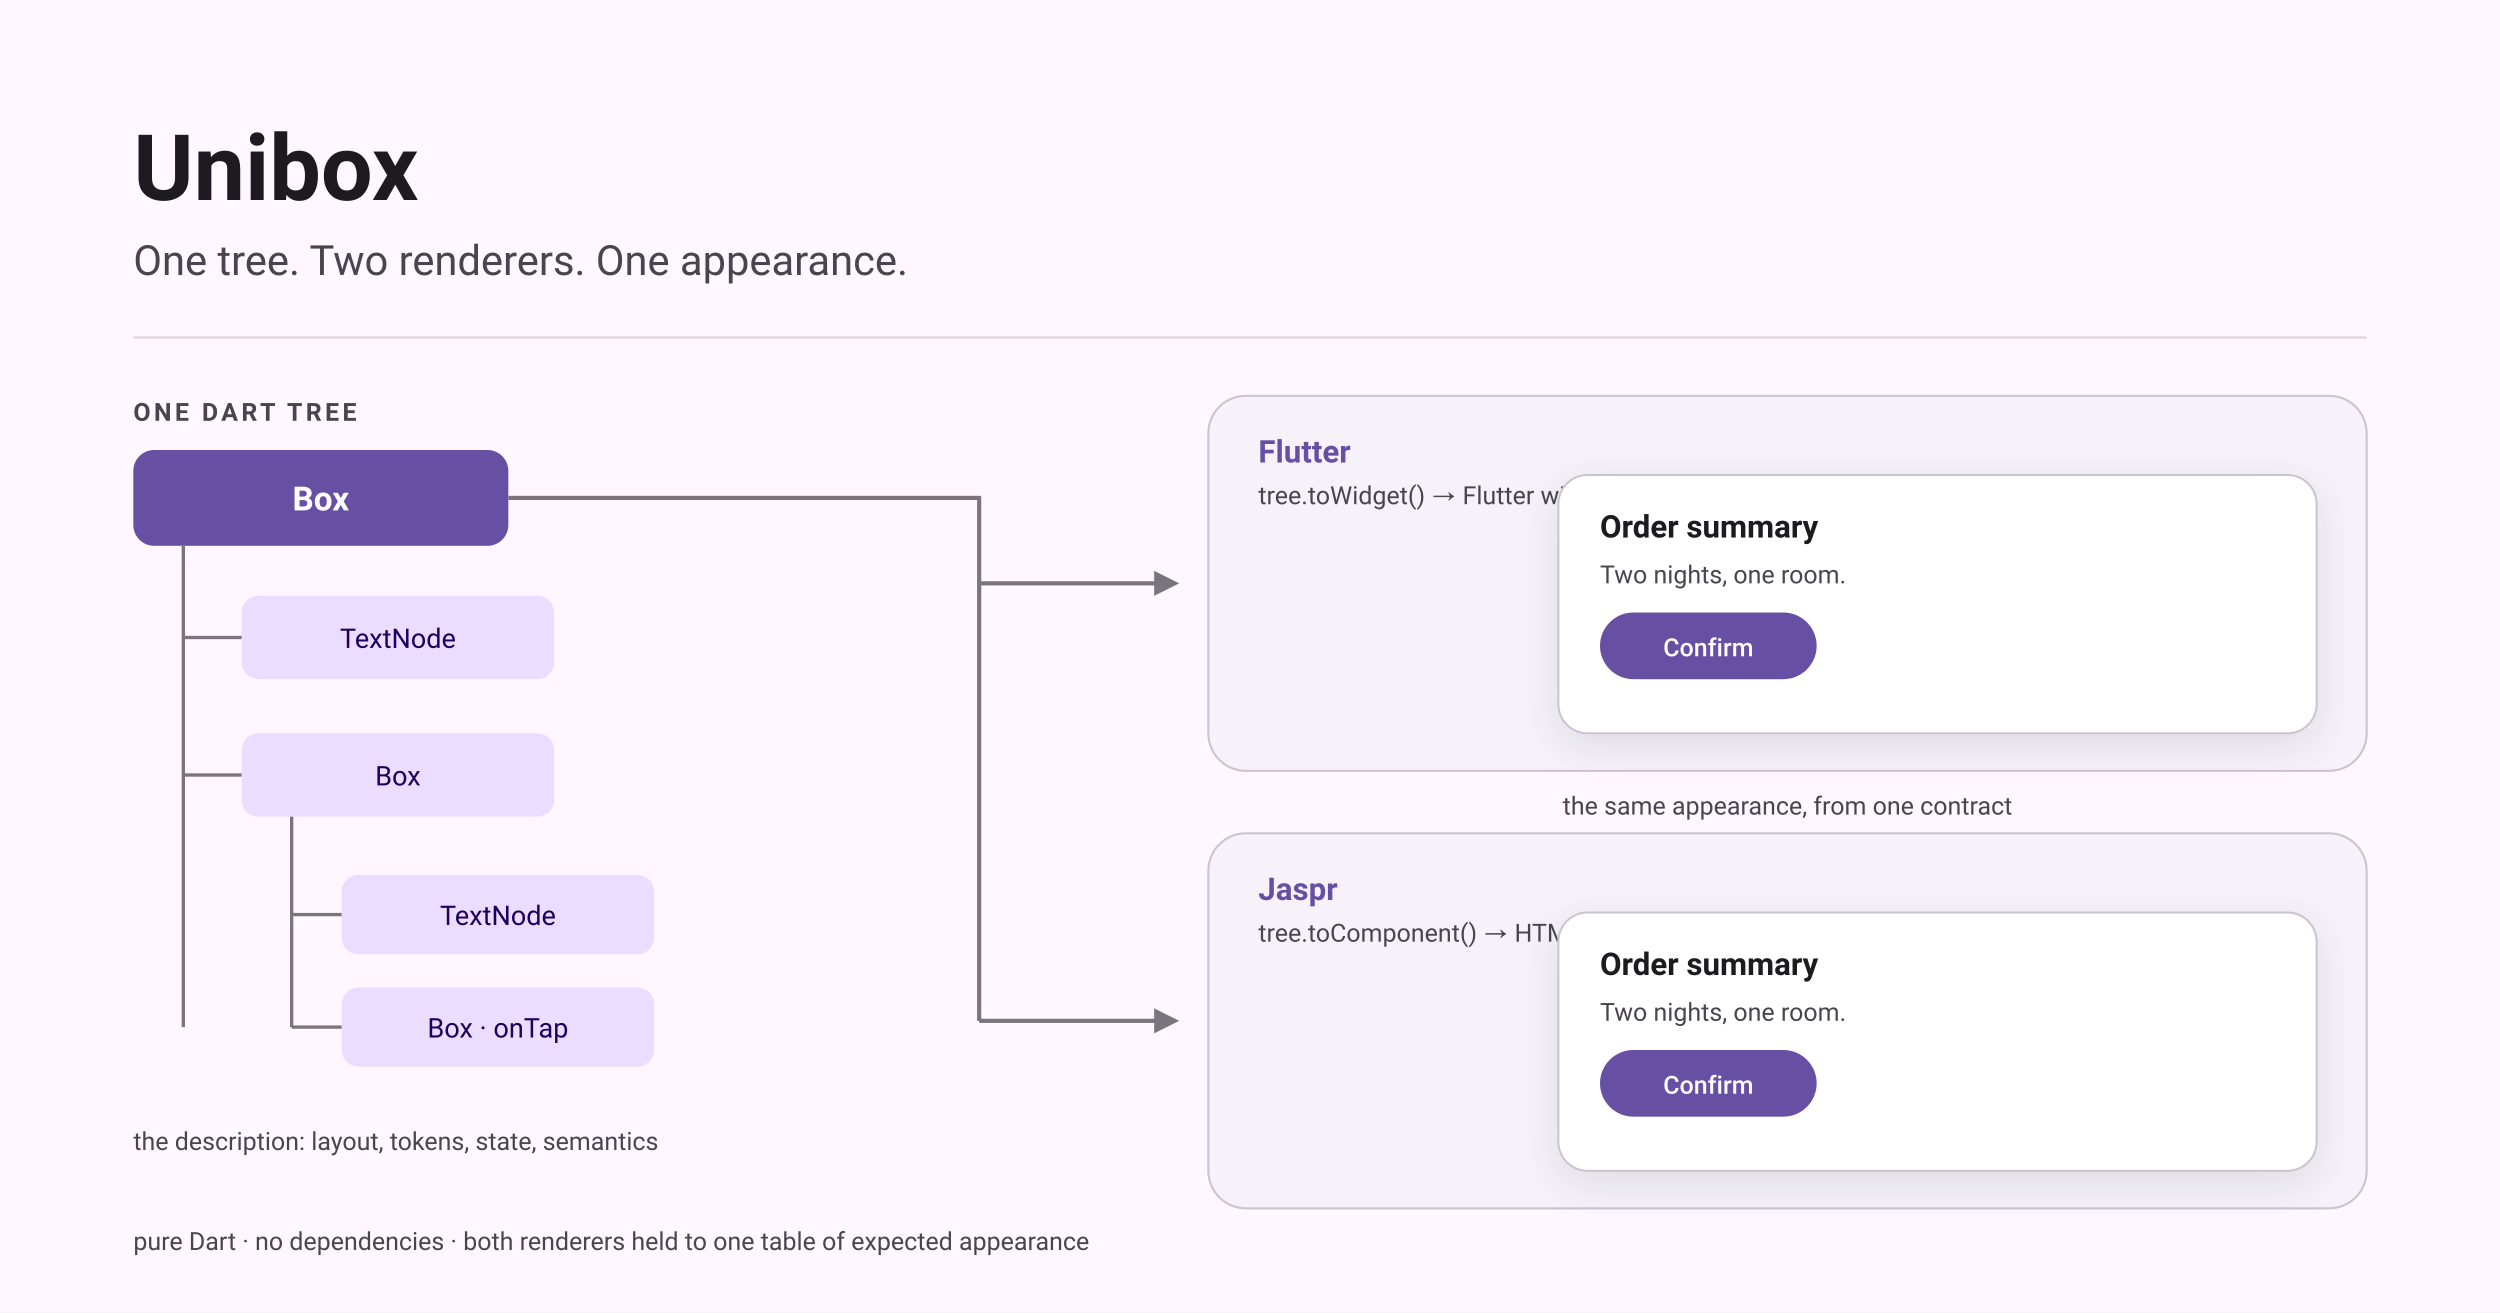
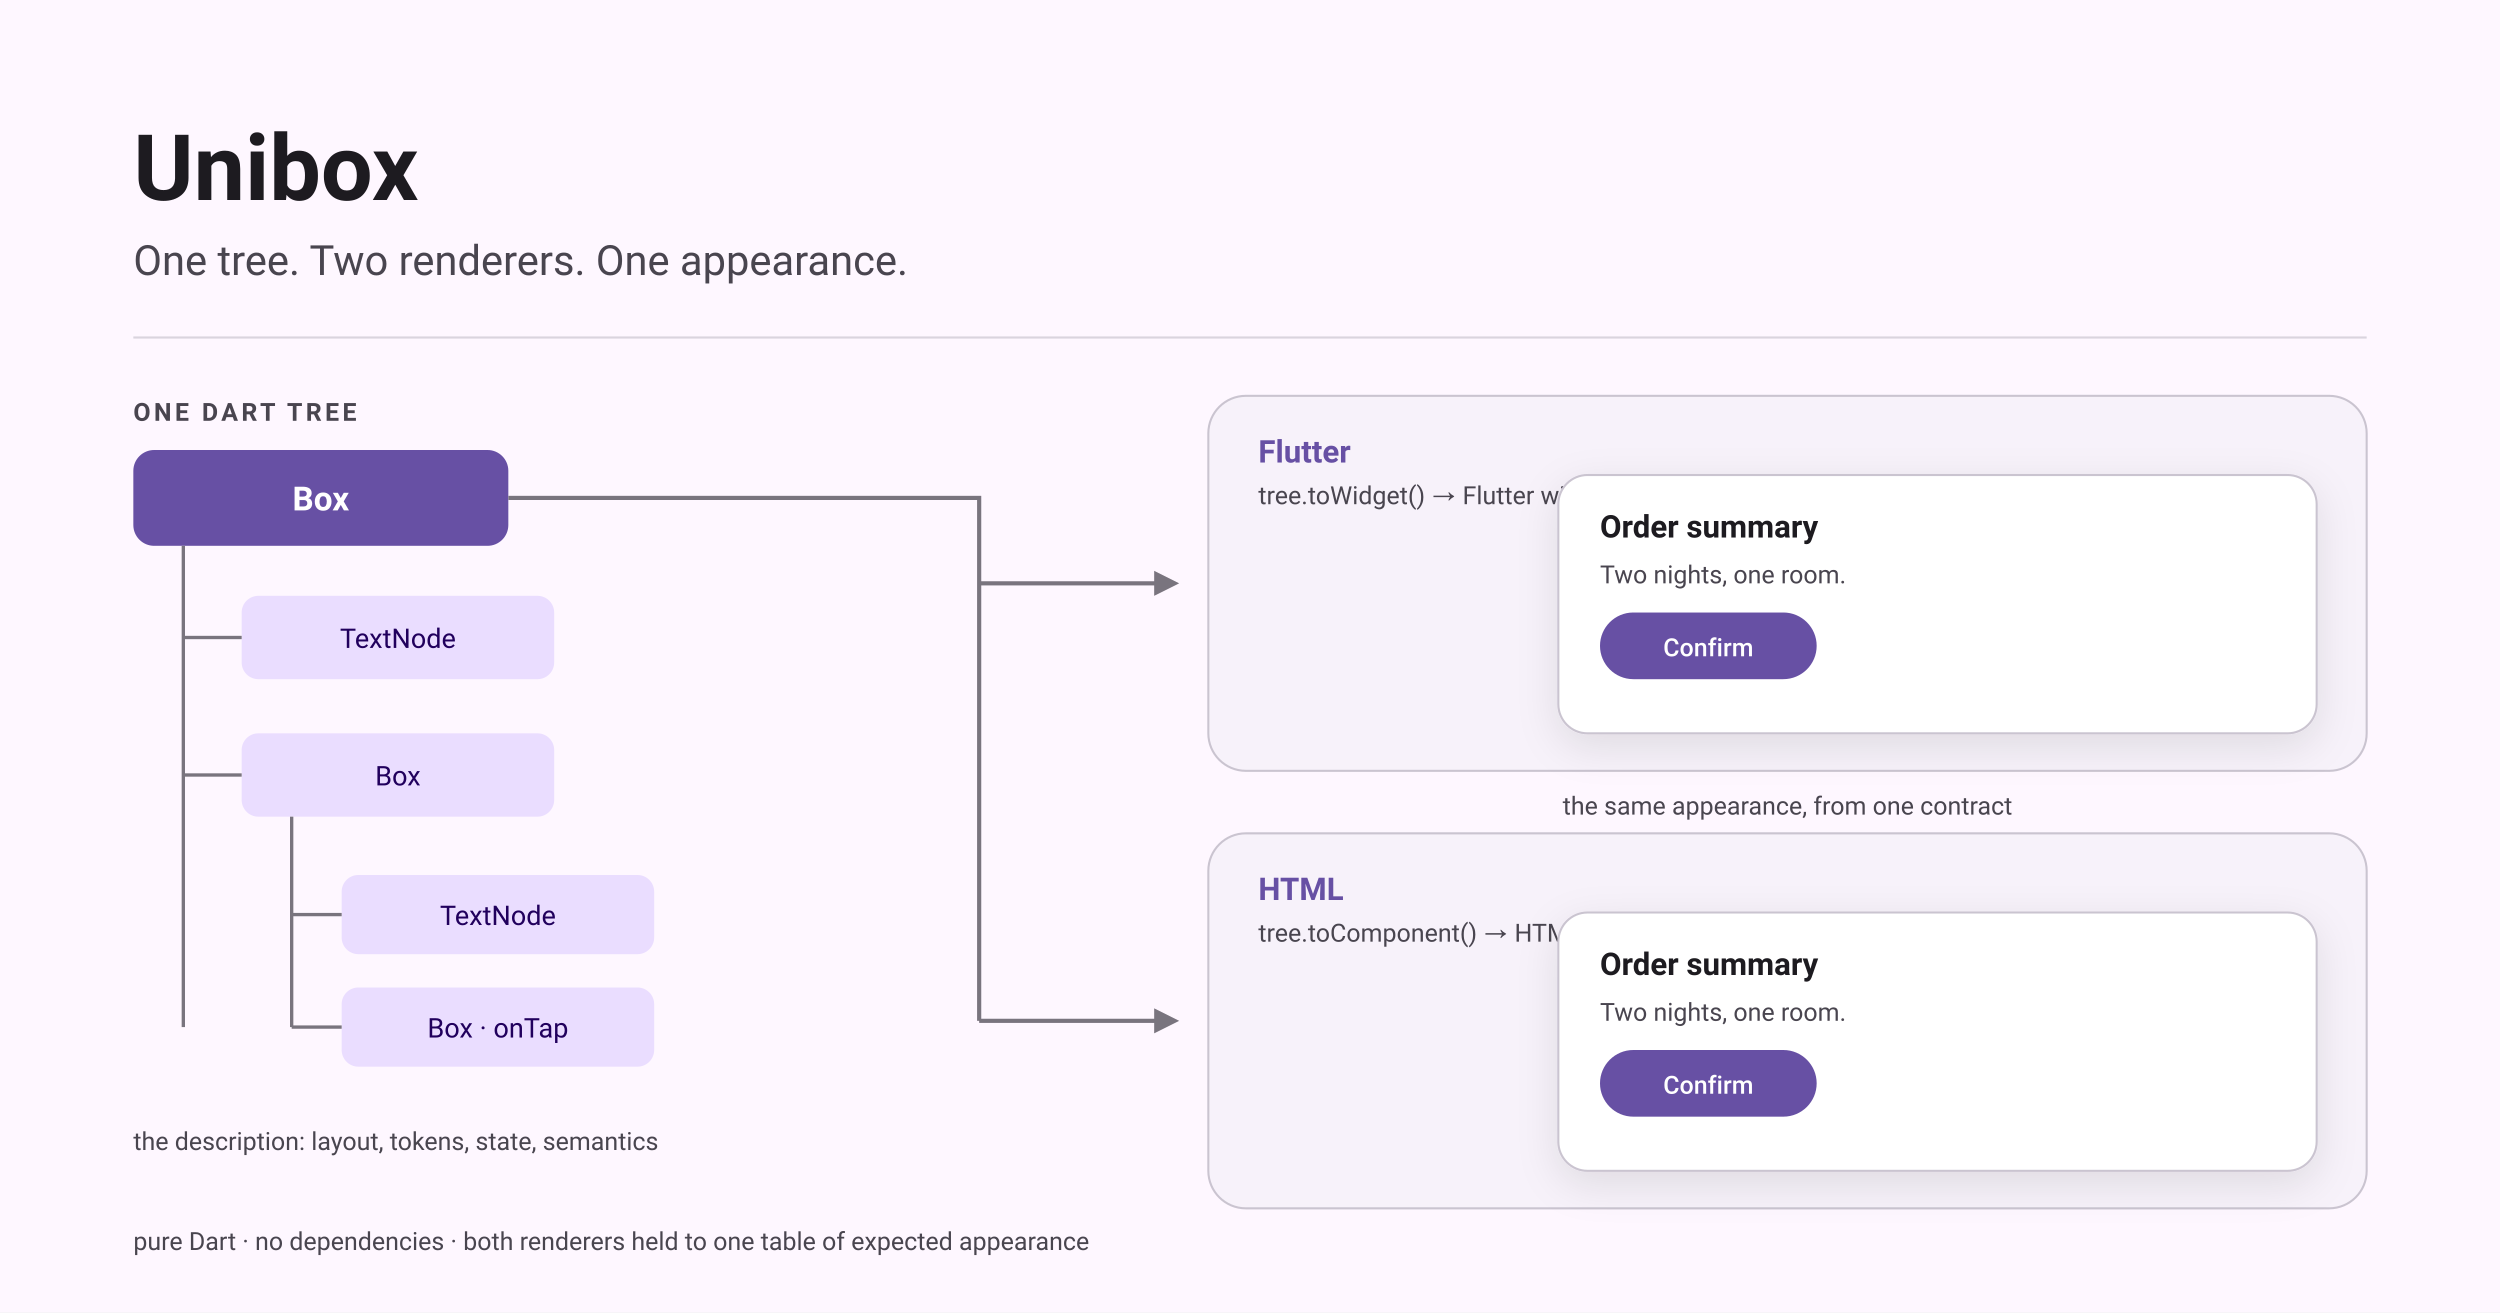
<svg xmlns="http://www.w3.org/2000/svg" viewBox="0 0 1200 630" width="1200" height="630" role="img" aria-labelledby="title desc">
  <style>
    text { font-family: system-ui, -apple-system, 'Segoe UI', Roboto, Helvetica, Arial, sans-serif; }
    .title { font-size: 44px; font-weight: 600; fill: #1D1B20; }
    .subtitle { font-size: 20px; fill: #49454F; }
    .eyebrow { font-size: 12px; font-weight: 600; letter-spacing: 1.6px; fill: #49454F; }
    .node { font-size: 13px; fill: #21005D; }
    .node-strong { font-size: 16px; font-weight: 600; fill: #FFFFFF; }
    .renderer { font-size: 15px; font-weight: 600; fill: #6750A4; }
    .call { font-size: 12px; fill: #49454F; }
    .card-title { font-size: 15px; font-weight: 600; fill: #1D1B20; }
    .card-body { font-size: 12px; fill: #49454F; }
    .button { font-size: 12px; font-weight: 500; fill: #FFFFFF; }
    .note { font-size: 12px; fill: #49454F; }
    .footer { font-size: 12px; fill: #49454F; }
  </style>
  <rect width="1200" height="630" fill="#FEF7FF" />
  <text class="title" x="64" y="96">Unibox</text>
  <text class="subtitle" x="64" y="132">One tree. Two renderers. One appearance.</text>
  <line x1="64" y1="162" x2="1136" y2="162" stroke="#CAC4D0" stroke-width="1" opacity="0.7" />
  <text class="eyebrow" x="64" y="202">ONE DART TREE</text>
  <rect x="64" y="216" width="180" height="46" rx="10" fill="#6750A4" />
  <text class="node-strong" x="154" y="245" text-anchor="middle">Box</text>
  <rect x="116" y="286" width="150" height="40" rx="8" fill="#EADDFF" />
  <text class="node" x="191" y="311" text-anchor="middle">TextNode</text>
  <rect x="116" y="352" width="150" height="40" rx="8" fill="#EADDFF" />
  <text class="node" x="191" y="377" text-anchor="middle">Box</text>
  <rect x="164" y="420" width="150" height="38" rx="8" fill="#EADDFF" />
  <text class="node" x="239" y="444" text-anchor="middle">TextNode</text>
  <rect x="164" y="474" width="150" height="38" rx="8" fill="#EADDFF" />
  <text class="node" x="239" y="498" text-anchor="middle">Box · onTap</text>
  <path d="M88 262 V493 M88 306 H116 M88 372 H116 M140 392 V493 M140 439 H164 M140 493 H164" fill="none" stroke="#79747E" stroke-width="1.6" />
  <text class="note" x="64" y="552">the description: layout, tokens, state, semantics</text>
  <path d="M244 239 H470 V490" fill="none" stroke="#79747E" stroke-width="2" />
  <path d="M470 280 H560" fill="none" stroke="#79747E" stroke-width="2" />
  <path d="M470 490 H560" fill="none" stroke="#79747E" stroke-width="2" />
  <path d="M566 280 l-12 -6 v12 z" fill="#79747E" />
  <path d="M566 490 l-12 -6 v12 z" fill="#79747E" />
  <rect x="580" y="190" width="556" height="180" rx="18" fill="#F7F2FA" stroke="#CAC4D0" />
  <text class="renderer" x="604" y="222">Flutter</text>
  <text class="call" x="604" y="242">tree.toWidget() → Flutter widgets</text>
  <g filter="url(#cardShadow)">
    <rect x="748" y="228" width="364" height="124" rx="14" fill="#FFFFFF" stroke="#CAC4D0" />
  </g>
  <text class="card-title" x="768" y="258">Order summary</text>
  <text class="card-body" x="768" y="280">Two nights, one room.</text>
  <rect x="768" y="294" width="104" height="32" rx="16" fill="#6750A4" />
  <text class="button" x="820" y="315" text-anchor="middle">Confirm</text>
  <rect x="580" y="400" width="556" height="180" rx="18" fill="#F7F2FA" stroke="#CAC4D0" />
-   <text class="renderer" x="604" y="432">Jaspr</text>
+   <text class="renderer" x="604" y="432">HTML</text>
  <text class="call" x="604" y="452">tree.toComponent() → HTML + CSS</text>
  <g filter="url(#cardShadow)">
    <rect x="748" y="438" width="364" height="124" rx="14" fill="#FFFFFF" stroke="#CAC4D0" />
  </g>
  <text class="card-title" x="768" y="468">Order summary</text>
  <text class="card-body" x="768" y="490">Two nights, one room.</text>
  <rect x="768" y="504" width="104" height="32" rx="16" fill="#6750A4" />
  <text class="button" x="820" y="525" text-anchor="middle">Confirm</text>
  <text class="note" x="858" y="391" text-anchor="middle">the same appearance, from one contract</text>
  <text class="footer" x="64" y="600">pure Dart · no dependencies · both renderers held to one table of expected appearance</text>
  <defs>
    <filter id="cardShadow" x="-20%" y="-20%" width="140%" height="160%">
      <feDropShadow dx="0" dy="6" stdDeviation="10" flood-color="#1D1B20" flood-opacity="0.10" />
    </filter>
  </defs>
</svg>
